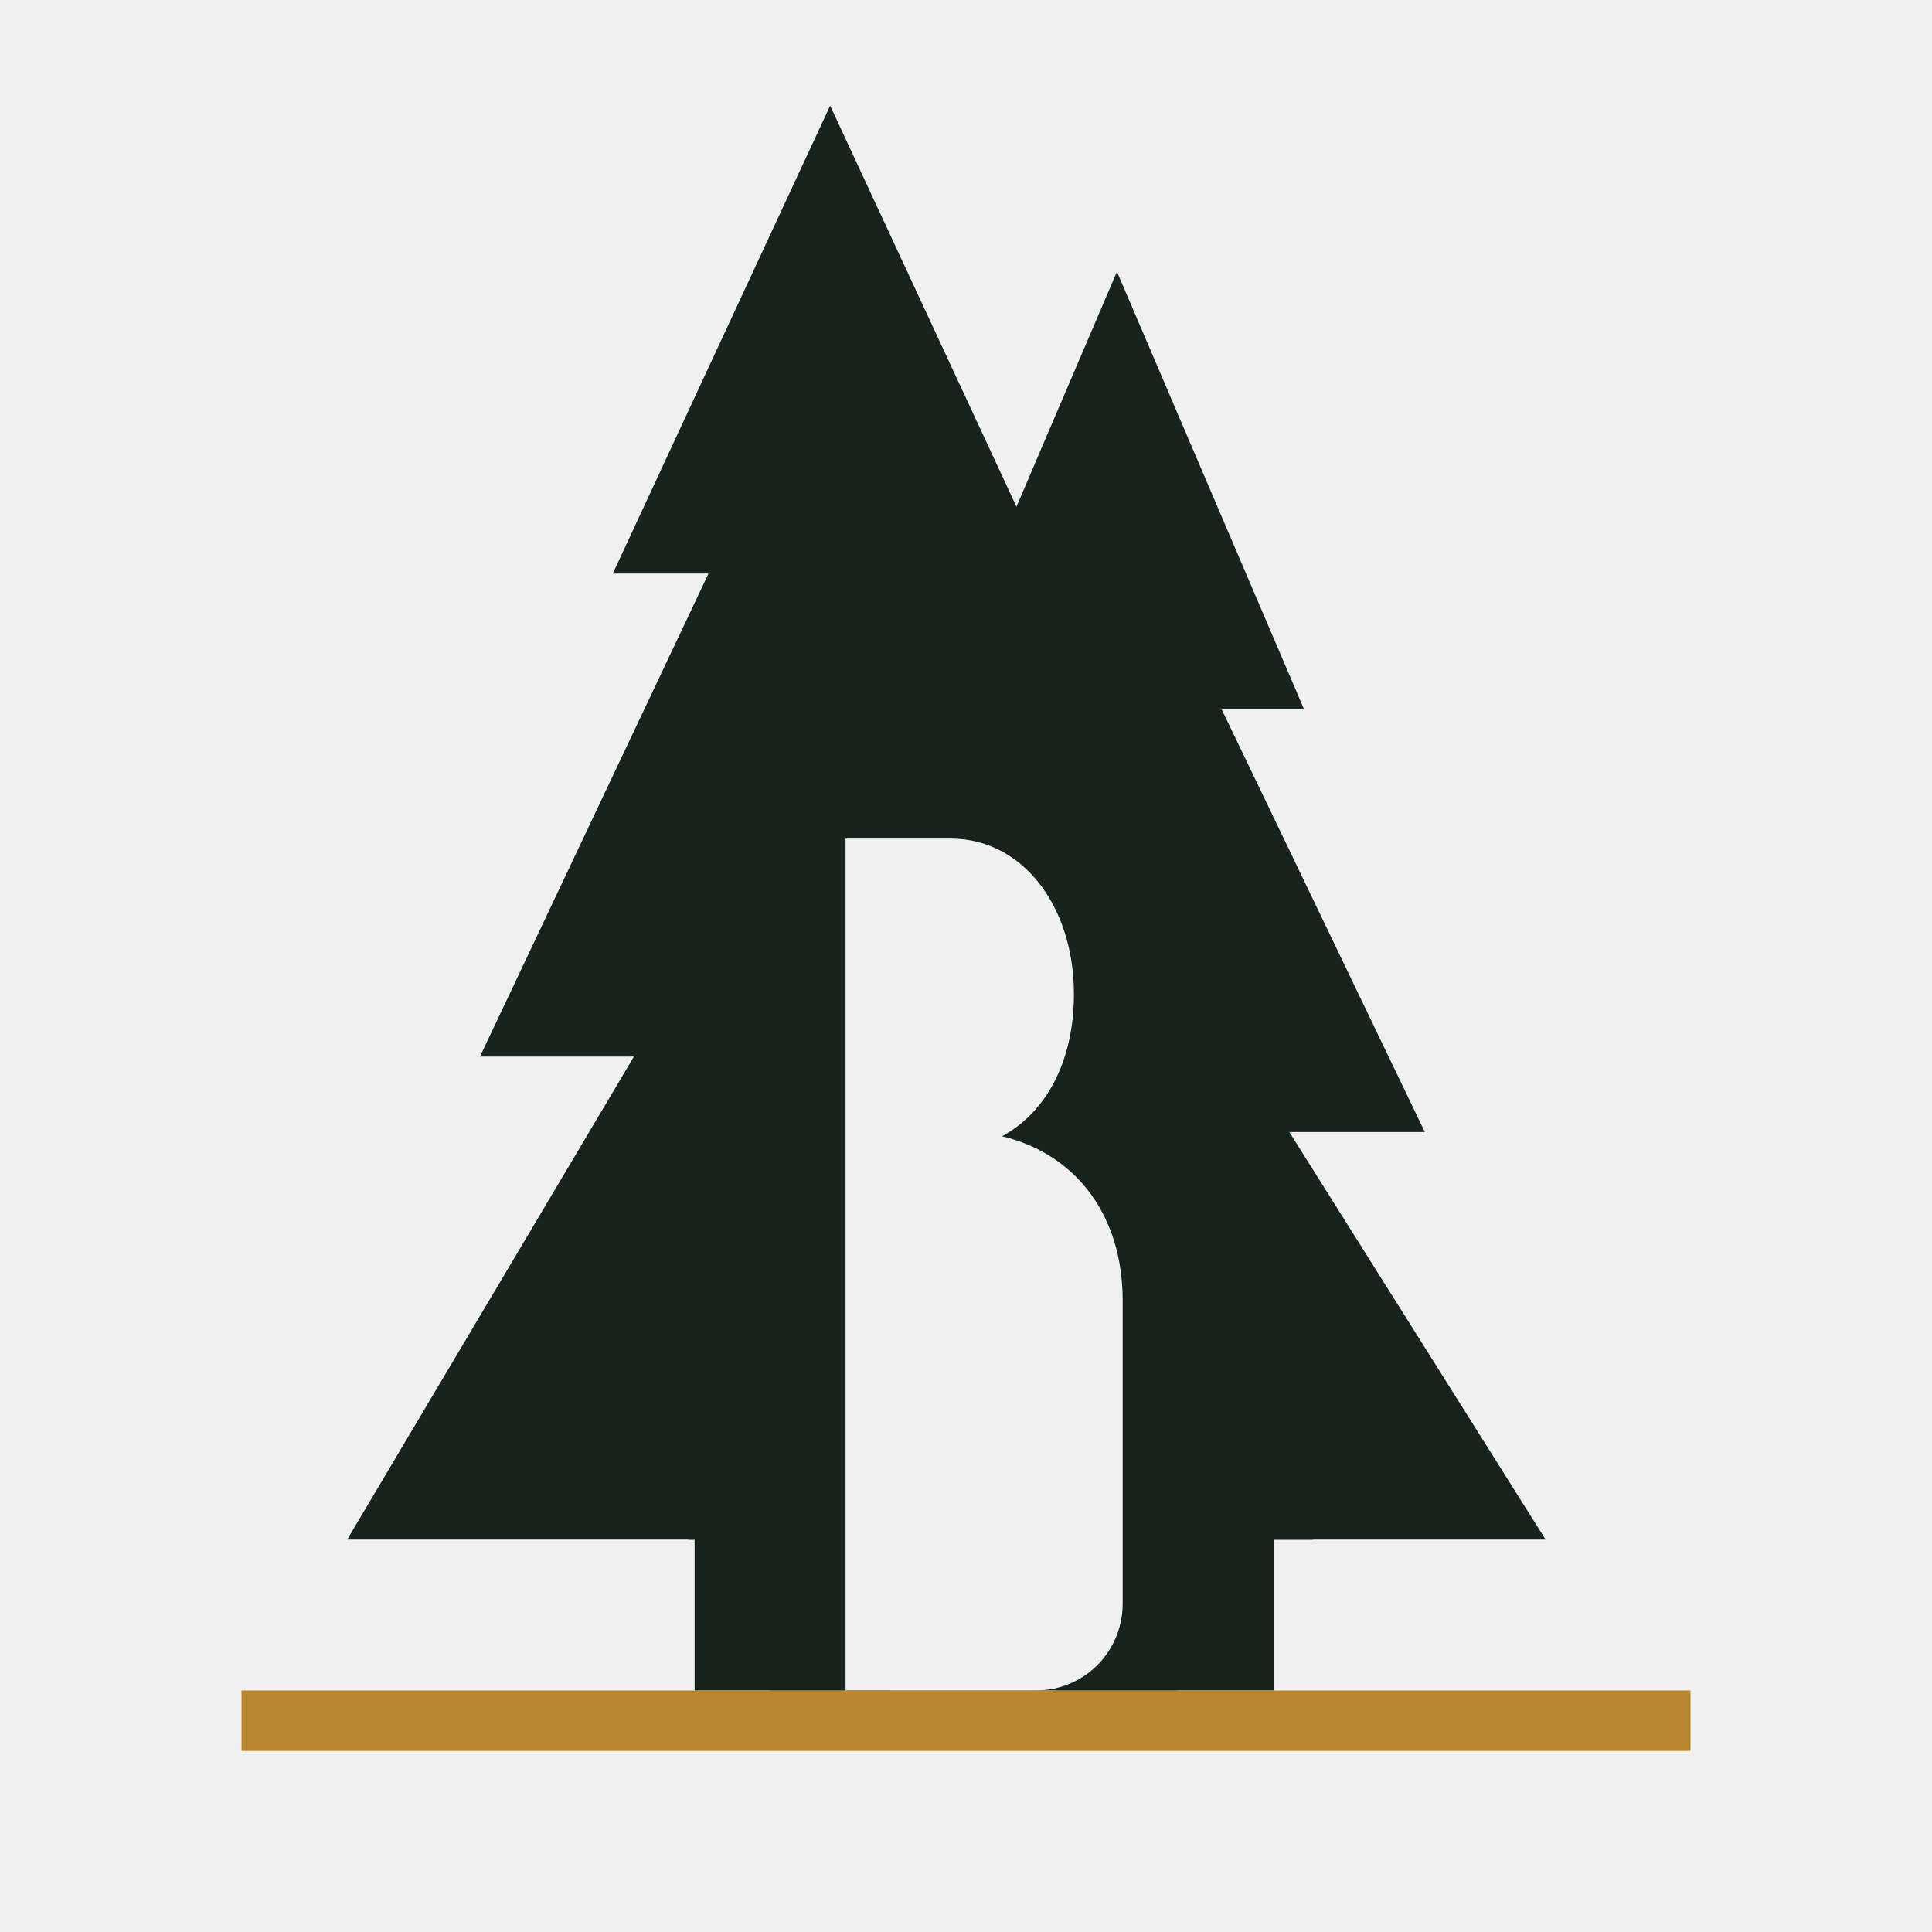
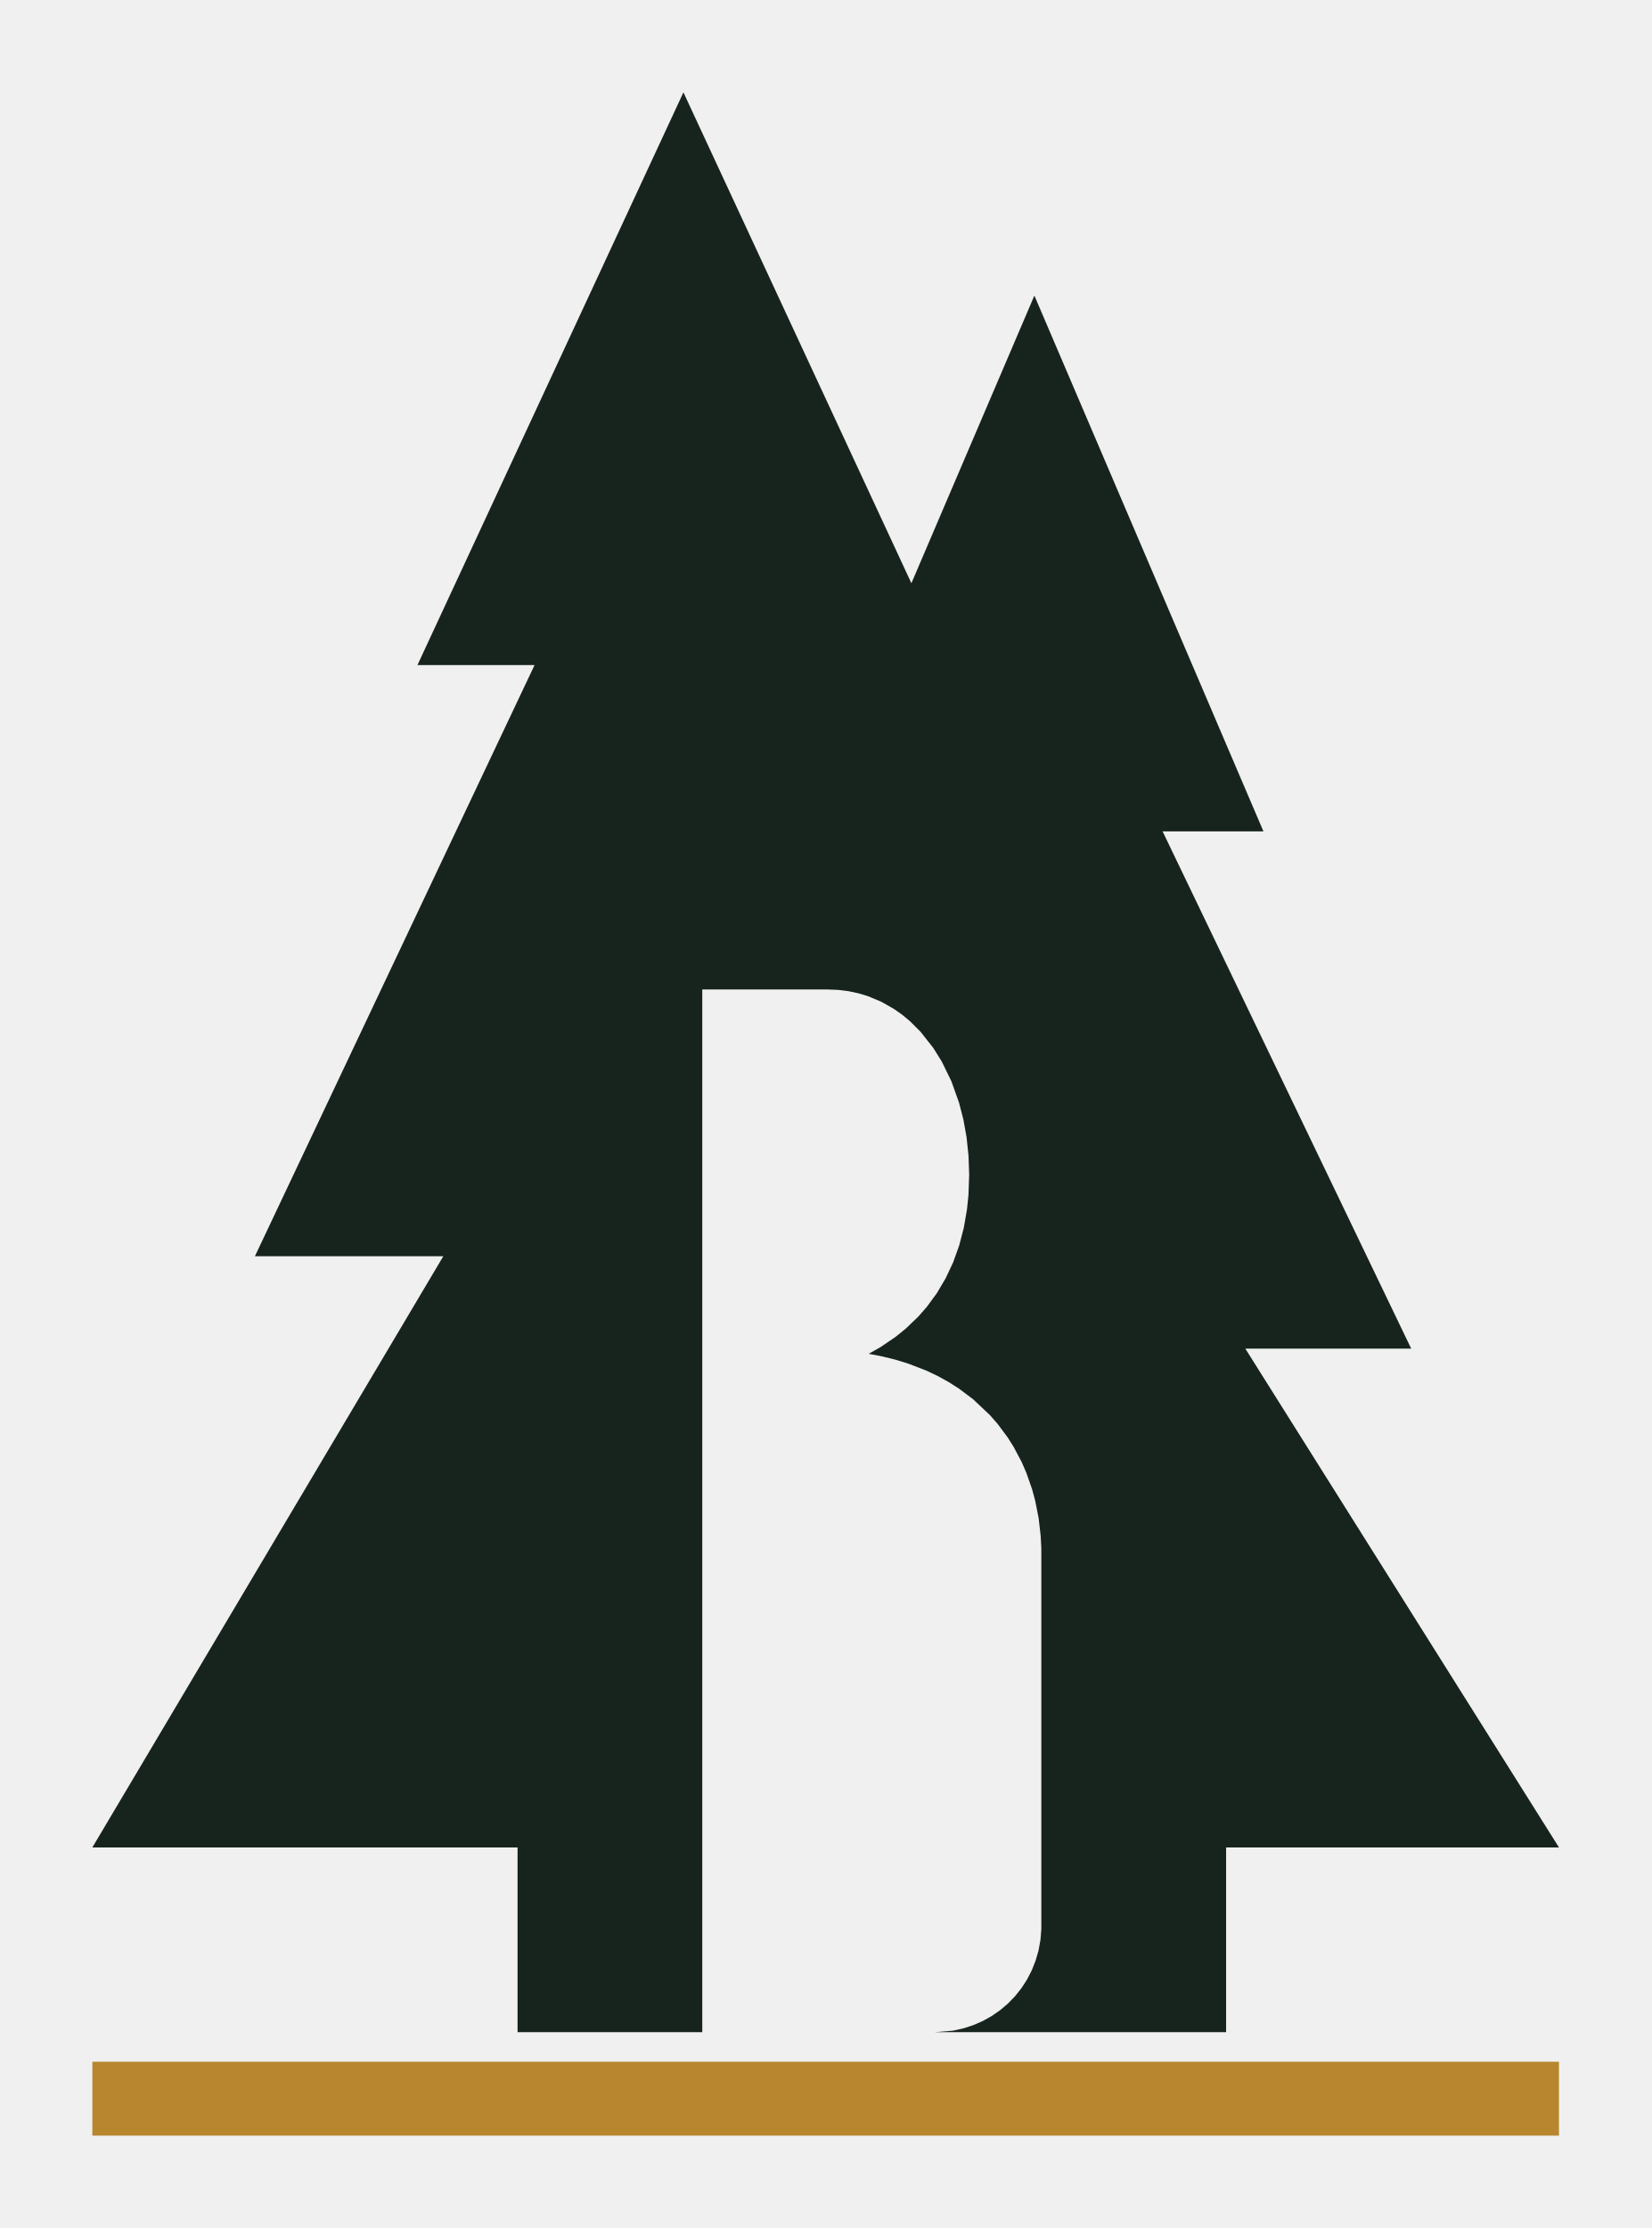
- <svg xmlns="http://www.w3.org/2000/svg" viewBox="0 0 64 64" role="img" aria-label="Braveholt Sentinel B mark (light backgrounds)">
-   <defs>
-     <mask id="b">
-       <rect width="64" height="64" fill="#fff" />
-       <path transform="translate(32.6 56) scale(0.85) translate(-32.6 -56)" d="M27.2 22.8 H31.3 C34.1 22.8 36.1 25.44 36.1 28.86 C36.1 31.5 35 33.48 33.3 34.4 C36.2 35.1 38 37.5 38 40.8 V52.6 C38 54.5 36.5 56 34.6 56 H27.2Z" fill="#000" />
-     </mask>
-   </defs>
-   <g mask="url(#b)" fill="#17241D">
-     <path d="M27.50 3.50 L34.70 19.00 L31.53 19.00 L39.10 35.00 L34.00 35.00 L43.50 51.00 L11.50 51.00 L21.00 35.00 L15.90 35.00 L23.47 19.00 L20.30 19.00Z" />
-     <path d="M37.00 9.00 L43.20 23.50 L40.47 23.50 L47.20 37.50 L42.71 37.50 L51.20 51.00 L22.80 51.00 L31.29 37.50 L26.80 37.50 L33.53 23.50 L30.80 23.50Z" />
-     <path d="M33.17 20.33 L43.50 51.00 L22.80 51.00Z M23.01 50.00 H42.19 V56 H23.01Z M31 18.9 L35 18.9 L35 22.5 L31 22.5Z" />
-     <path d="M25.50 50.00 H29.50 V56 H25.50Z M35.00 50.00 H39.00 V56 H35.00Z" />
-   </g>
-   <rect x="8" y="56" width="48" height="2" fill="#B8862E" />
+ <svg xmlns="http://www.w3.org/2000/svg" viewBox="9.0 1.0 44.7 60.3" role="img" aria-label="Braveholt">
+   <path fill="#17241D" fill-rule="evenodd" d="M21.000 35.000 L11.500 51.000 L23.010 51.000 L23.010 56.000 L28.010 56.000 L28.010 27.780 L31.410 27.780 L31.693 27.792 L31.967 27.826 L32.233 27.882 L32.490 27.959 L32.858 28.113 L33.204 28.310 L33.422 28.464 L33.629 28.636 L33.919 28.925 L34.265 29.364 L34.493 29.730 L34.753 30.263 L34.960 30.842 L35.079 31.303 L35.165 31.784 L35.217 32.282 L35.235 32.795 L35.216 33.337 L35.176 33.729 L35.089 34.231 L34.964 34.710 L34.801 35.164 L34.600 35.593 L34.363 35.995 L34.088 36.370 L33.858 36.633 L33.519 36.958 L33.241 37.183 L32.840 37.456 L32.515 37.640 L32.890 37.713 L33.250 37.802 L33.594 37.909 L34.083 38.098 L34.389 38.244 L34.680 38.405 L34.955 38.580 L35.339 38.868 L35.795 39.298 L36.000 39.531 L36.277 39.903 L36.441 40.164 L36.658 40.574 L36.782 40.860 L36.938 41.305 L37.021 41.612 L37.115 42.086 L37.171 42.576 L37.188 42.911 L37.188 53.210 L37.164 53.506 L37.112 53.792 L37.032 54.067 L36.928 54.329 L36.800 54.577 L36.649 54.810 L36.477 55.026 L36.285 55.225 L36.074 55.404 L35.846 55.562 L35.603 55.698 L35.345 55.810 L35.075 55.898 L34.793 55.960 L34.300 56.000 L42.190 56.000 L42.190 51.000 L51.200 51.000 L42.710 37.500 L47.200 37.500 L40.470 23.500 L43.200 23.500 L37.000 9.000 L33.671 16.785 L27.500 3.500 L20.300 19.000 L23.470 19.000 L15.900 35.000Z" />
+   <path fill="#B8862E" d="M11.5 56.8 H51.2 V58.8 H11.5Z" />
</svg>
